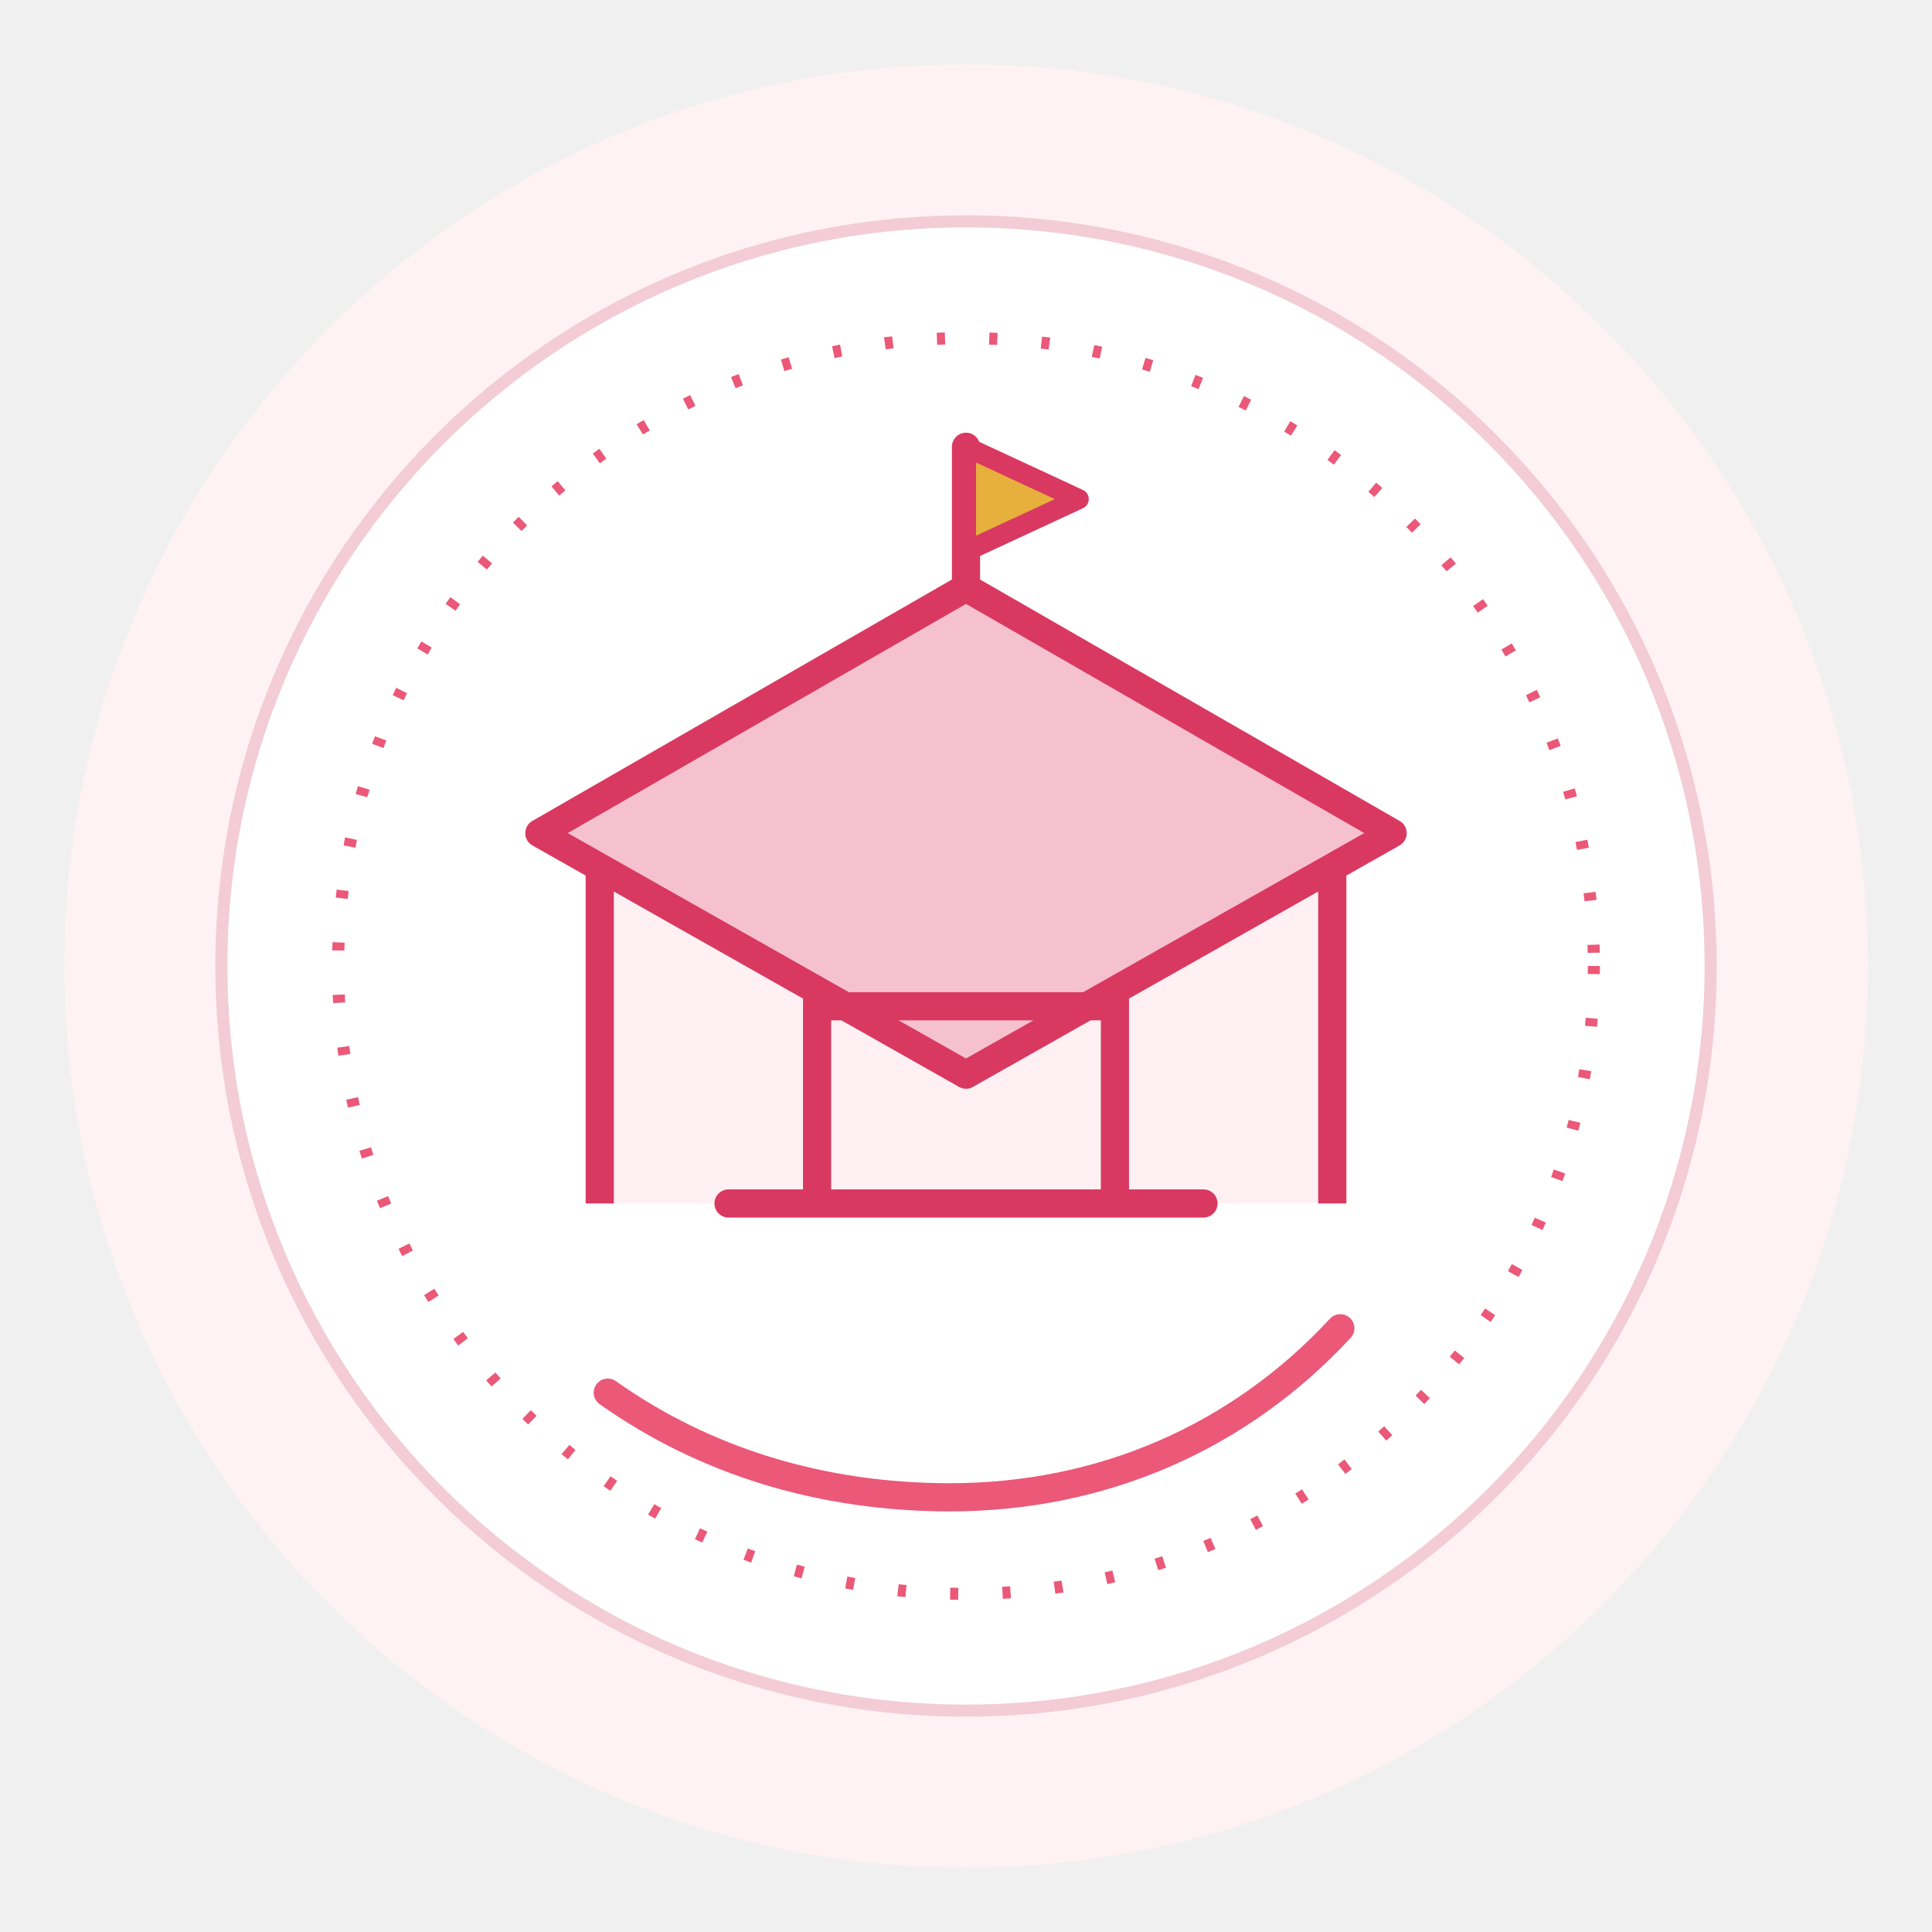
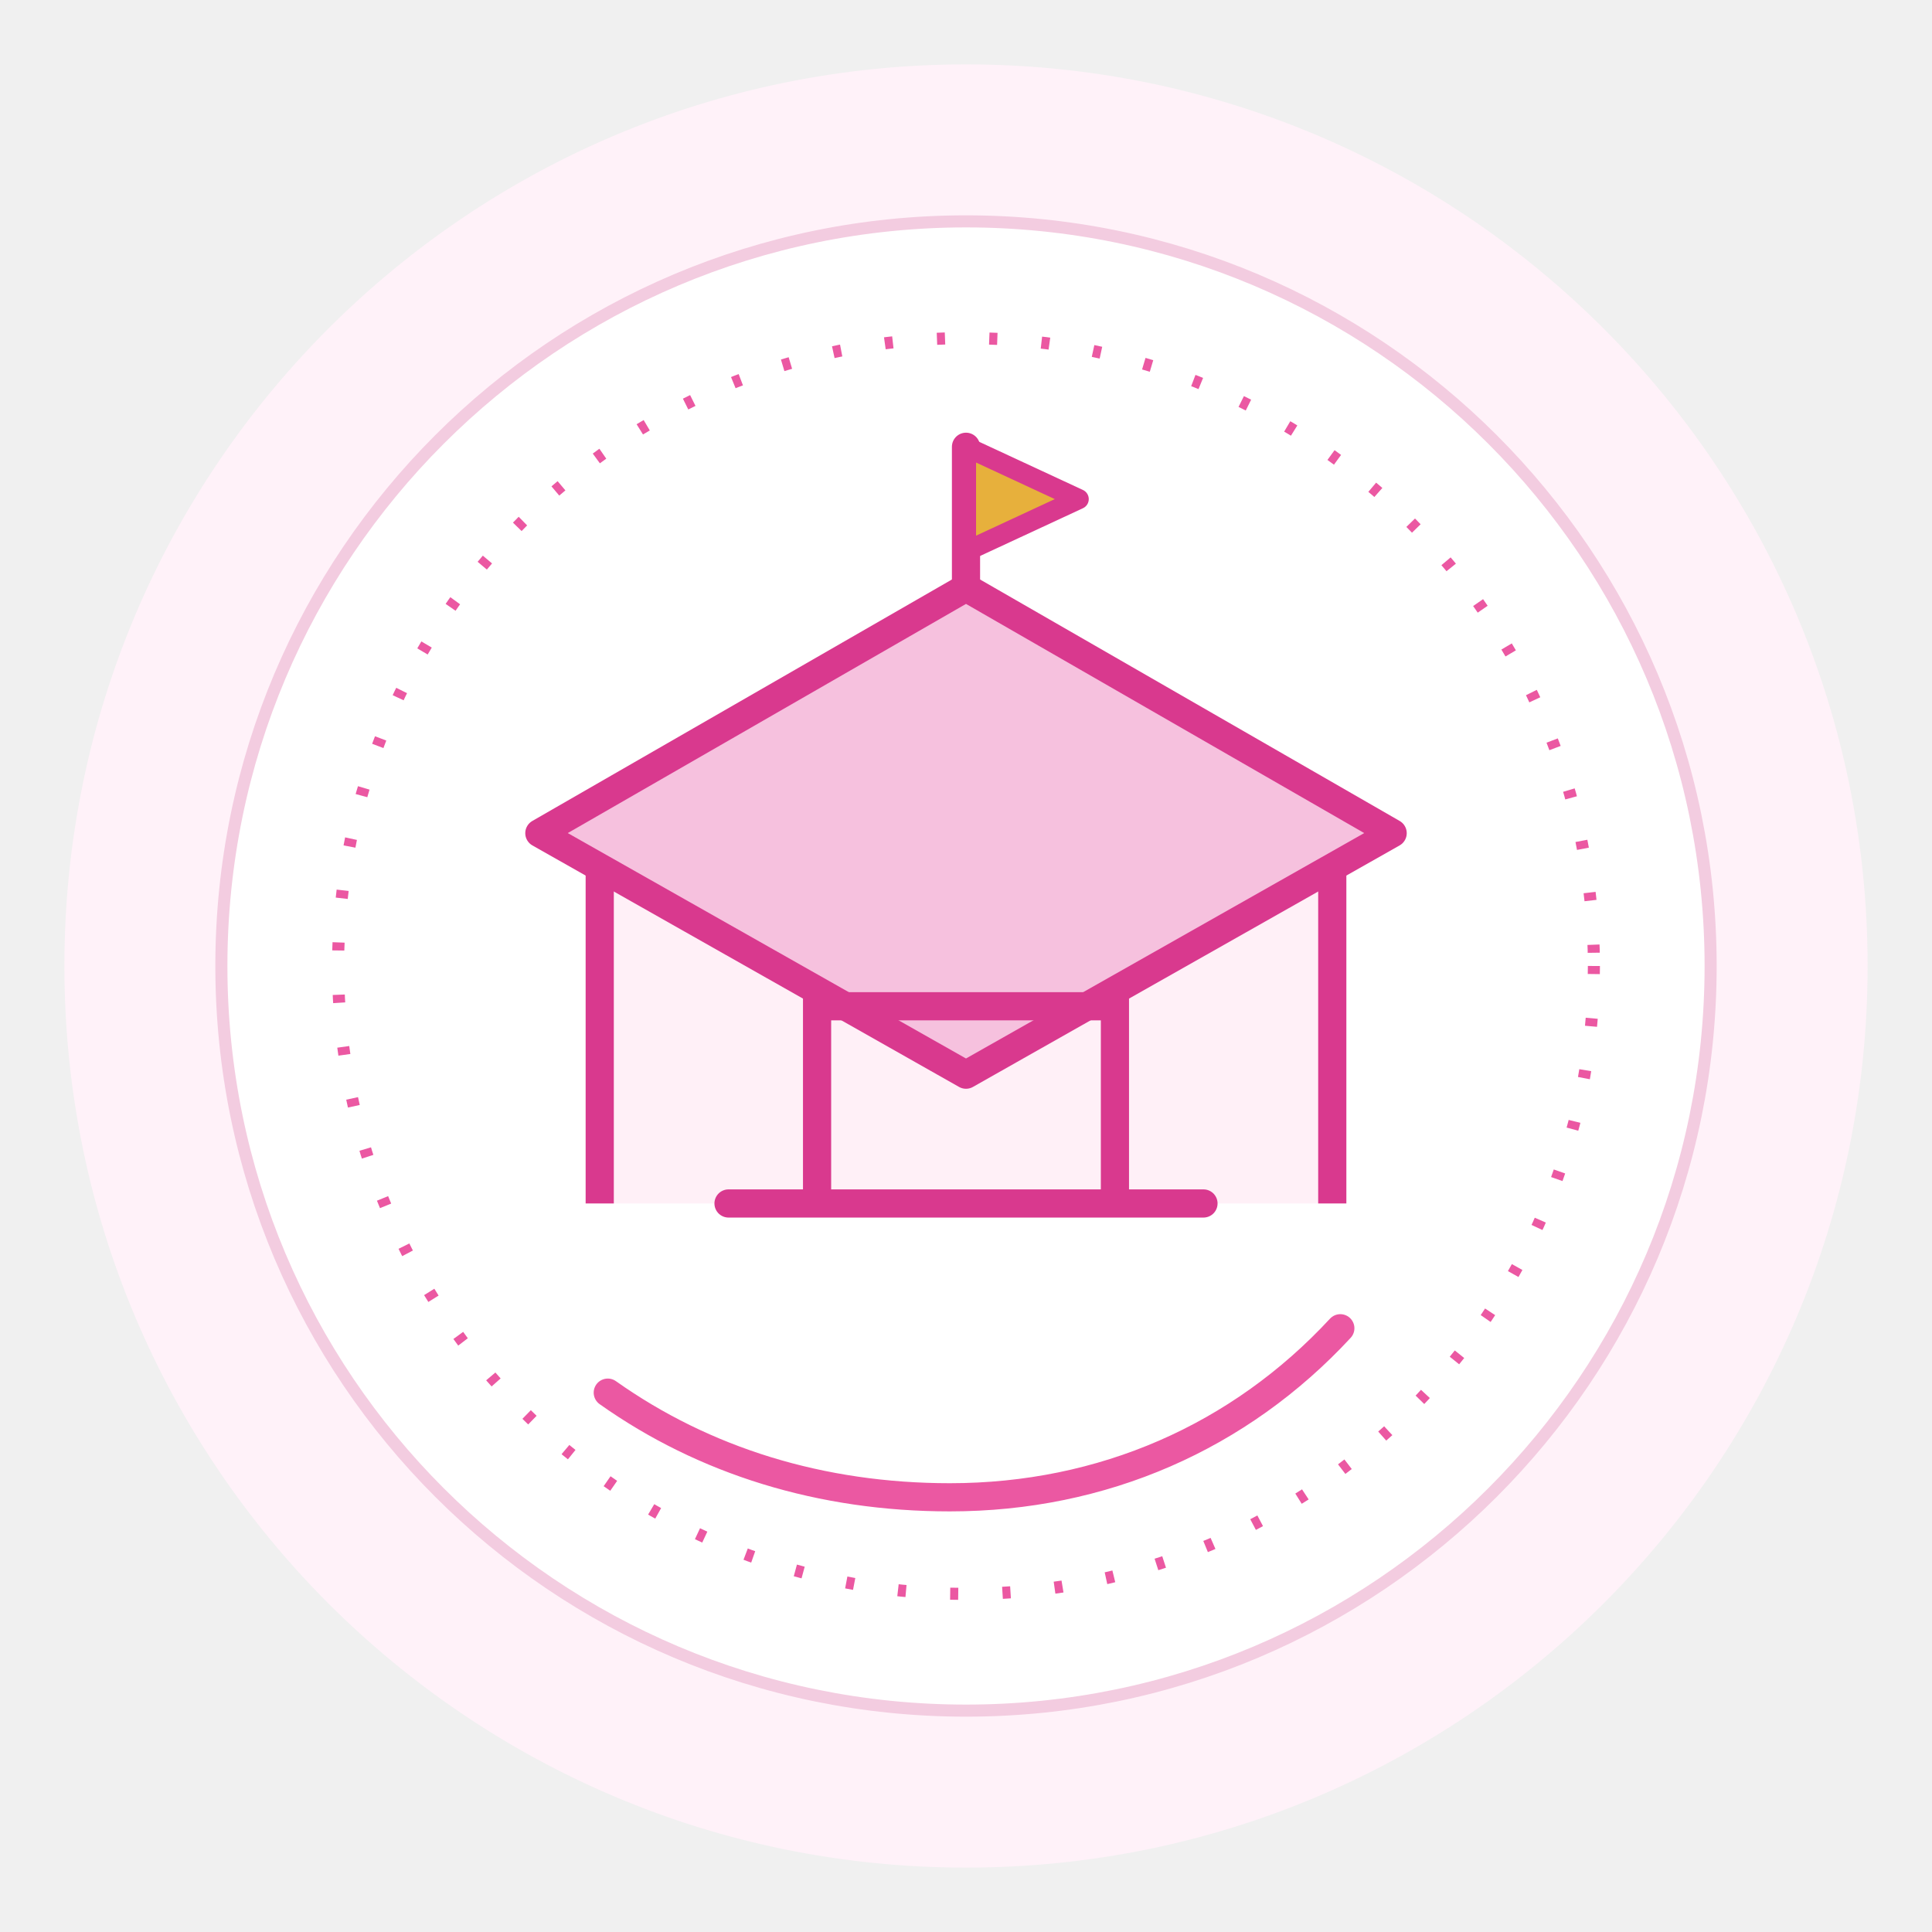
<svg xmlns="http://www.w3.org/2000/svg" viewBox="0 0 480 480" aria-label="Student orientation">
-   <circle cx="240" cy="240" r="224" fill="#FFF2F5" />
-   <circle cx="240" cy="240" r="185" fill="#fff" stroke="#F3CCD5" stroke-width="3" />
-   <circle cx="240" cy="240" r="156" fill="none" stroke="#EB5878" stroke-width="3" stroke-dasharray="2 11" />
-   <path d="M149 299V205l91-53 91 53v94" fill="#FFF0F3" stroke="#D93961" stroke-width="7" stroke-linejoin="round" />
-   <path d="M134 207l106-61 106 61-106 60z" fill="#F6C1CF" stroke="#D93961" stroke-width="7" stroke-linejoin="round" />
-   <path d="M203 299v-49h74v49M181 299h118" fill="none" stroke="#D93961" stroke-width="7" stroke-linecap="round" />
-   <path d="M240 146v-35" stroke="#D93961" stroke-width="7" stroke-linecap="round" />
-   <path d="M240 111l28 13-28 13z" fill="#E7B03C" stroke="#D93961" stroke-width="5" stroke-linejoin="round" />
-   <path d="M151 346c24 17 53 26 85 26 38 0 72-15 97-42" fill="none" stroke="#EB5878" stroke-width="7" stroke-linecap="round" />
+   <circle cx="240" cy="240" r="224" fill="#FFF2F9" />
+   <circle cx="240" cy="240" r="185" fill="#fff" stroke="#F3CCE0" stroke-width="3" />
+   <circle cx="240" cy="240" r="156" fill="none" stroke="#EB58A2" stroke-width="3" stroke-dasharray="2 11" />
+   <path d="M149 299V205l91-53 91 53v94" fill="#FFF0F7" stroke="#D9398E" stroke-width="7" stroke-linejoin="round" />
+   <path d="M134 207l106-61 106 61-106 60z" fill="#F6C1DE" stroke="#D9398E" stroke-width="7" stroke-linejoin="round" />
+   <path d="M203 299v-49h74v49M181 299h118" fill="none" stroke="#D9398E" stroke-width="7" stroke-linecap="round" />
+   <path d="M240 146v-35" stroke="#D9398E" stroke-width="7" stroke-linecap="round" />
+   <path d="M240 111l28 13-28 13z" fill="#E7B03C" stroke="#D9398E" stroke-width="5" stroke-linejoin="round" />
+   <path d="M151 346c24 17 53 26 85 26 38 0 72-15 97-42" fill="none" stroke="#EB58A2" stroke-width="7" stroke-linecap="round" />
</svg>
